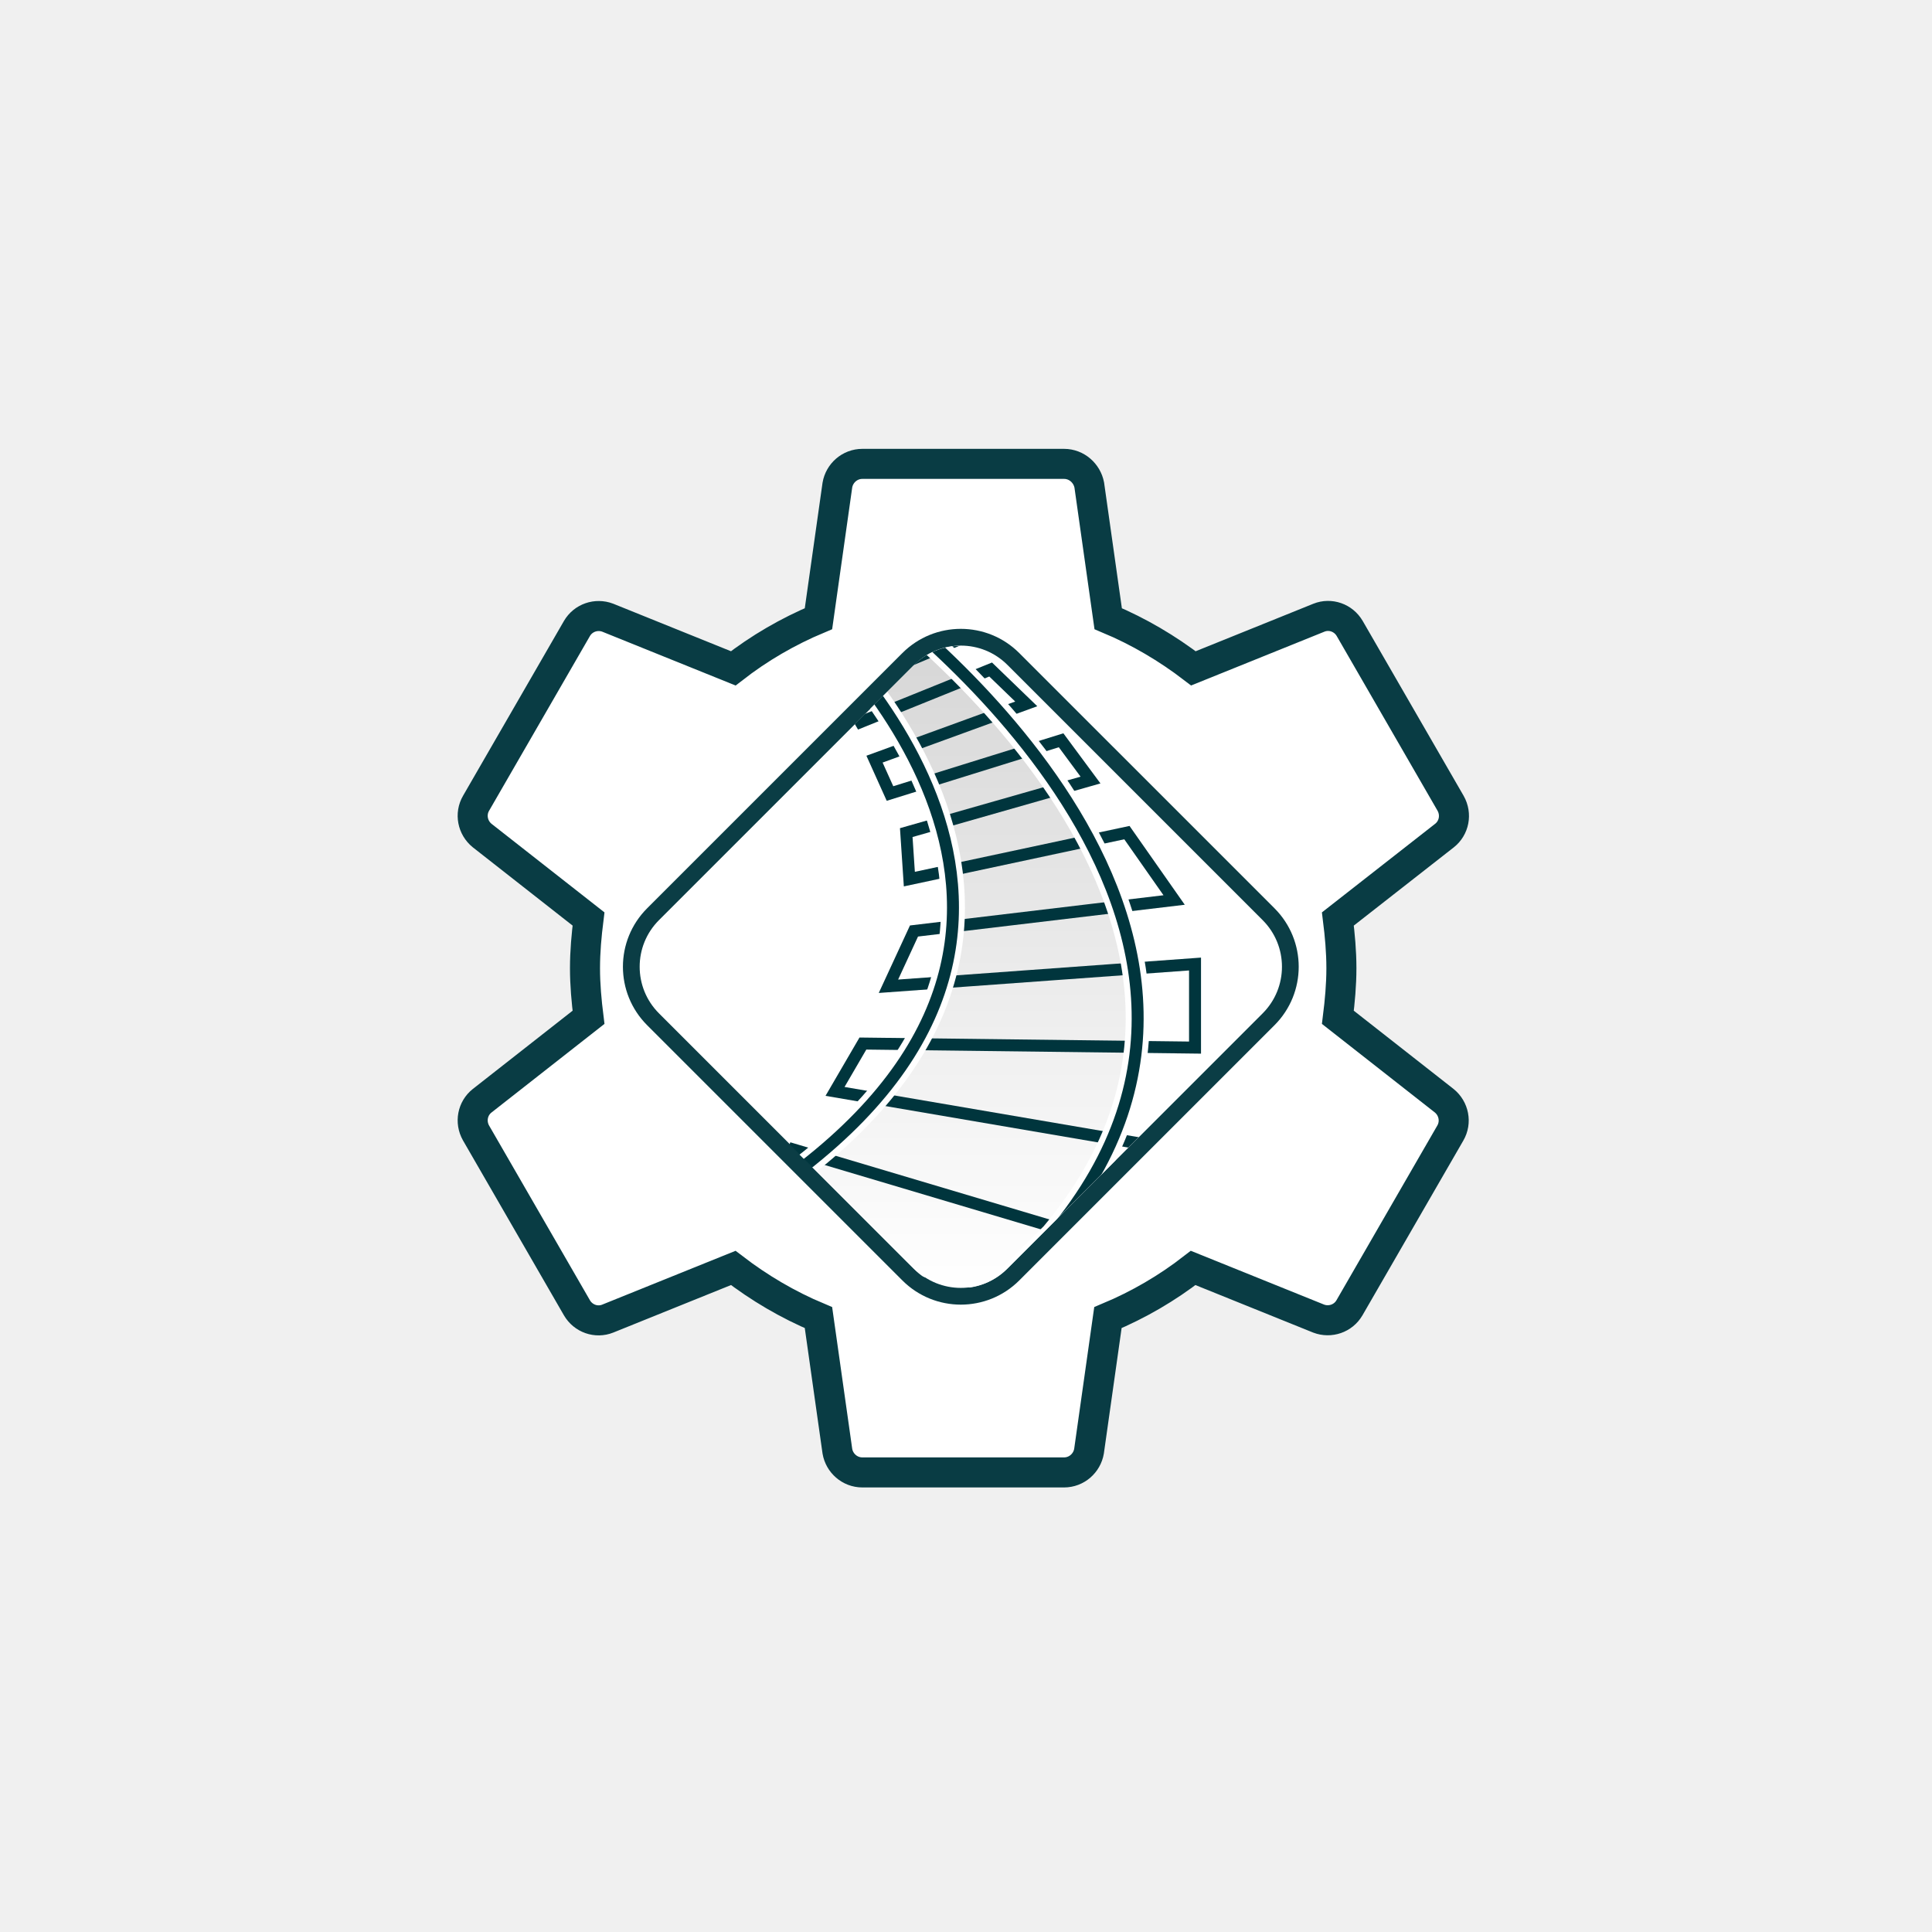
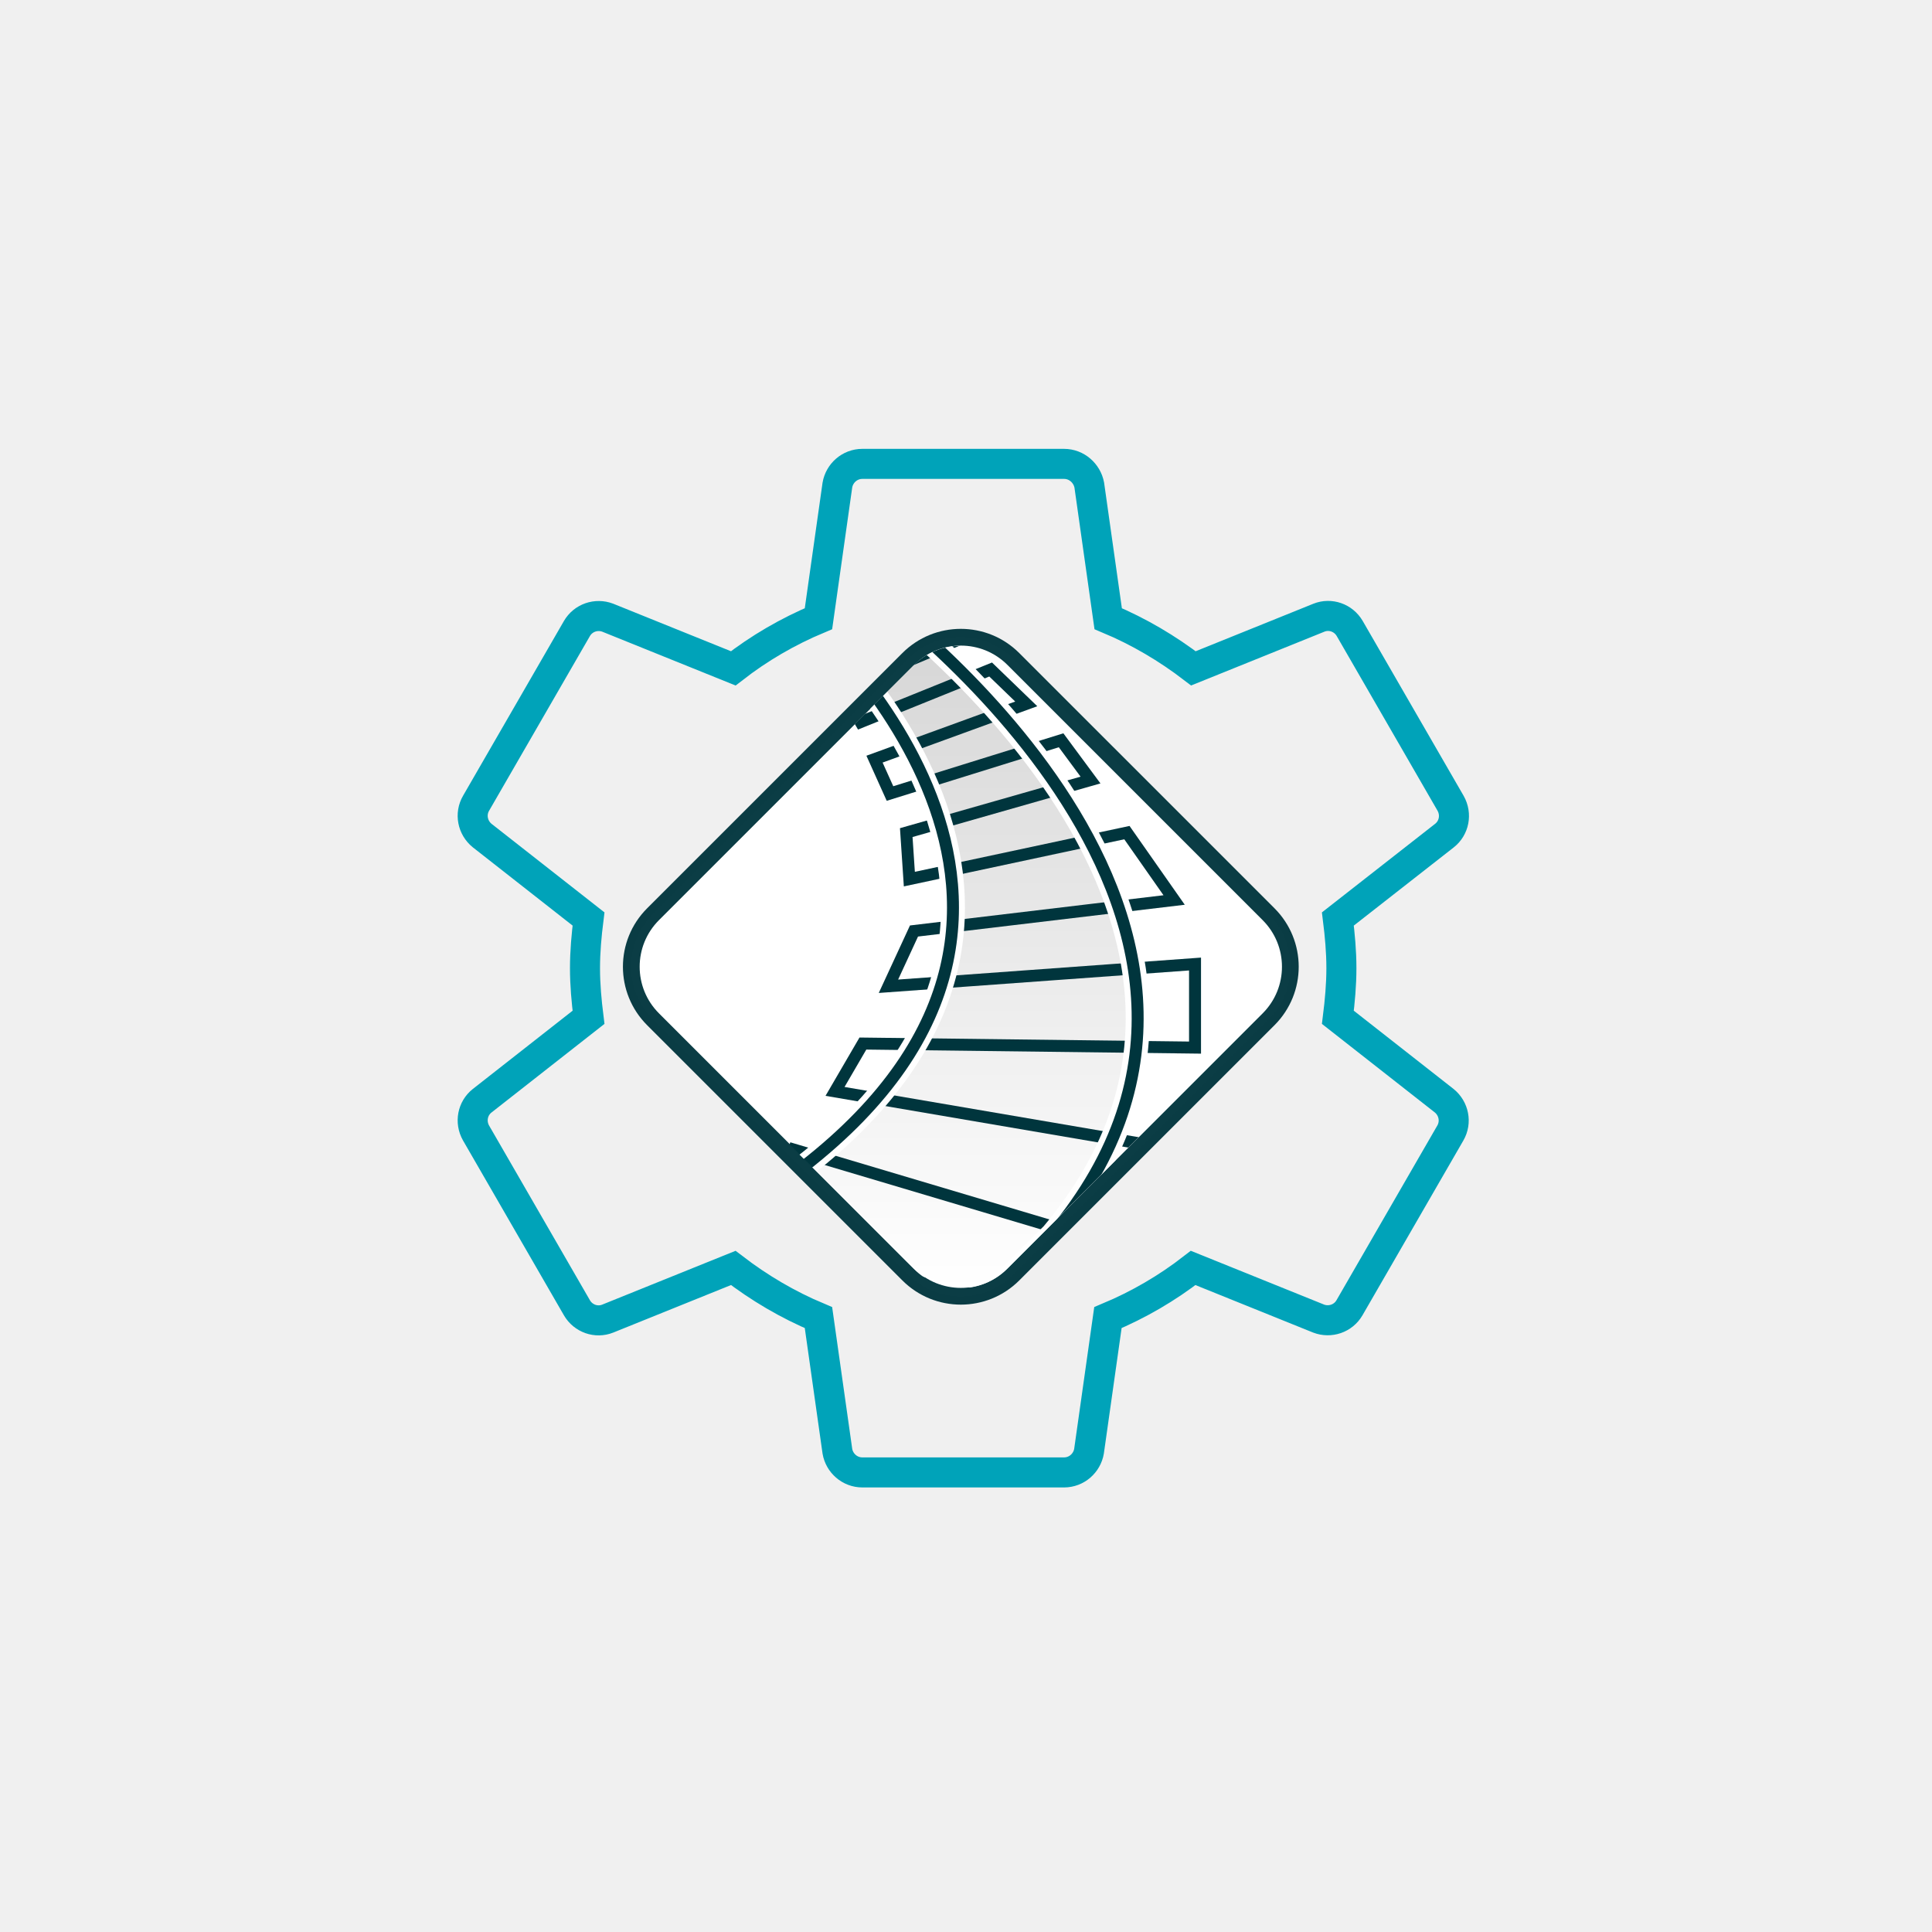
<svg xmlns="http://www.w3.org/2000/svg" width="171.333mm" height="171.333mm" viewBox="0 0 607.087 607.087" id="svg2" version="1.1" xml:space="preserve">
  <defs id="defs4">
    <rect x="462" y="280" width="171.113" height="353.113" id="rect2420" />
    <linearGradient id="linearGradient4155">
      <stop style="stop-color:#000000;stop-opacity:1;" offset="0" id="stop4157" />
    </linearGradient>
    <linearGradient id="linearGradient4149">
      <stop style="stop-color:#000000;stop-opacity:1;" offset="0" id="stop4151" />
    </linearGradient>
    <linearGradient id="linearGradient4139">
      <stop style="stop-color:#2b2200;stop-opacity:1;" offset="0" id="stop4141" />
      <stop style="stop-color:#2b2200;stop-opacity:0;" offset="1" id="stop4143" />
    </linearGradient>
    <rect x="720.494" y="801.324" width="243.959" height="98.69" id="rect4023" />
    <linearGradient gradientUnits="userSpaceOnUse" y2="597.1" x2="707.416" y1="-4.435" x1="707.416" id="paint0_linear">
      <stop id="stop33" stop-color="#D3D3D3" />
      <stop id="stop35" stop-color="white" offset="1" />
    </linearGradient>
    <mask height="599" width="599" y="21" x="406" maskUnits="userSpaceOnUse" mask-type="alpha" id="mask0-5">
      <rect id="rect4-1" fill="#ffffff" transform="rotate(-45,406.51,320.148)" rx="56.537" height="422.702" width="422.702" y="320.148" x="406.51" />
    </mask>
  </defs>
  <g id="layer1" transform="translate(-65.22407,-173.7018)">
    <g id="g4165" transform="matrix(0.7071068,-0.7071068,0.7071068,0.7071068,-256.8632,384.1855)">
-       <path d="m 447.81,602.22 c 4.034,-3.137 8.011,-6.443 11.709,-10.14 3.698,-3.698 7.003,-7.675 10.14,-11.709 l 42.241,5.154 c 3.81,0.448 7.451,-1.961 8.516,-5.826 l 16.415,-61.233 c 1.008,-3.81 -0.896,-7.731 -4.426,-9.244 L 493.245,492.583 c -1.345,-10.196 -3.922,-20.28 -7.899,-29.972 l 25.49,-33.894 c 2.129,-3.137 1.905,-7.507 -0.896,-10.308 l -44.818,-44.818 c -2.801,-2.801 -7.171,-3.025 -10.252,-0.84 l -33.894,25.49 c -9.692,-3.978 -19.72,-6.611 -29.972,-7.899 l -16.639,-39.16 c -1.569,-3.473 -5.434,-5.434 -9.244,-4.426 l -61.233,16.415 c -3.81,1.008 -6.219,4.65 -5.826,8.515 l 5.098,42.185 c -4.034,3.137 -8.011,6.443 -11.709,10.14 -3.698,3.697 -7.003,7.675 -10.14,11.709 l -42.185,-5.098 c -3.81,-0.448 -7.451,1.961 -8.516,5.826 l -16.415,61.233 c -1.008,3.81 0.896,7.731 4.426,9.244 l 39.16,16.639 c 1.344,10.196 3.922,20.28 7.899,29.972 l -25.49,33.894 c -2.185,3.081 -1.961,7.451 0.84,10.252 l 44.818,44.818 c 2.801,2.801 7.171,3.025 10.252,0.84 l 33.894,-25.491 c 9.692,3.978 19.72,6.611 29.972,7.899 l 16.639,39.16 c 1.569,3.473 5.434,5.434 9.244,4.426 l 61.233,-16.415 c 3.81,-1.008 6.219,-4.65 5.826,-8.516 z" id="path620" style="fill:#ffffff;stroke:#03373f;stroke-width:9.441;stroke-dasharray:none;stroke-opacity:0.969" />
+       <path d="m 447.81,602.22 c 4.034,-3.137 8.011,-6.443 11.709,-10.14 3.698,-3.698 7.003,-7.675 10.14,-11.709 l 42.241,5.154 c 3.81,0.448 7.451,-1.961 8.516,-5.826 l 16.415,-61.233 c 1.008,-3.81 -0.896,-7.731 -4.426,-9.244 L 493.245,492.583 c -1.345,-10.196 -3.922,-20.28 -7.899,-29.972 l 25.49,-33.894 c 2.129,-3.137 1.905,-7.507 -0.896,-10.308 l -44.818,-44.818 c -2.801,-2.801 -7.171,-3.025 -10.252,-0.84 l -33.894,25.49 c -9.692,-3.978 -19.72,-6.611 -29.972,-7.899 l -16.639,-39.16 c -1.569,-3.473 -5.434,-5.434 -9.244,-4.426 l -61.233,16.415 c -3.81,1.008 -6.219,4.65 -5.826,8.515 l 5.098,42.185 c -4.034,3.137 -8.011,6.443 -11.709,10.14 -3.698,3.697 -7.003,7.675 -10.14,11.709 l -42.185,-5.098 c -3.81,-0.448 -7.451,1.961 -8.516,5.826 l -16.415,61.233 c -1.008,3.81 0.896,7.731 4.426,9.244 l 39.16,16.639 c 1.344,10.196 3.922,20.28 7.899,29.972 l -25.49,33.894 c -2.185,3.081 -1.961,7.451 0.84,10.252 l 44.818,44.818 c 2.801,2.801 7.171,3.025 10.252,0.84 l 33.894,-25.491 c 9.692,3.978 19.72,6.611 29.972,7.899 l 16.639,39.16 c 1.569,3.473 5.434,5.434 9.244,4.426 l 61.233,-16.415 c 3.81,-1.008 6.219,-4.65 5.826,-8.516 z" id="path620" style="fill:none;stroke:#00a3b9;stroke-width:9.441;stroke-dasharray:none;stroke-opacity:1" />
      <rect style="fill:none;fill-opacity:1;stroke:none;stroke-width:20;stroke-miterlimit:4;stroke-dasharray:none" id="rect5645" width="580" height="580" x="335.631" y="-196.94" transform="rotate(45)" ry="0" rx="0" />
      <g transform="matrix(0.6187166,0.6187166,-0.6187166,0.6187166,382.8425,177.4861)" id="g14" />
      <g transform="matrix(0.6187166,0.6187166,-0.6187166,0.6187166,382.8425,177.4861)" id="g16" />
      <g transform="matrix(0.6187166,0.6187166,-0.6187166,0.6187166,382.8425,177.4861)" id="g18" />
      <g transform="matrix(0.6187166,0.6187166,-0.6187166,0.6187166,382.8425,177.4861)" id="g20" />
      <g transform="matrix(0.6187166,0.6187166,-0.6187166,0.6187166,382.8425,177.4861)" id="g22" />
      <g transform="matrix(0.6187166,0.6187166,-0.6187166,0.6187166,382.8425,177.4861)" id="g24" />
      <g transform="matrix(0.6187166,0.6187166,-0.6187166,0.6187166,382.8425,177.4861)" id="g26" />
      <g transform="matrix(0.6187166,0.6187166,-0.6187166,0.6187166,382.8425,177.4861)" id="g28" />
      <g transform="matrix(0.6187166,0.6187166,-0.6187166,0.6187166,382.8425,177.4861)" id="g30" />
      <g transform="matrix(0.6187166,0.6187166,-0.6187166,0.6187166,382.8425,177.4861)" id="g32" />
      <g transform="matrix(0.6187166,0.6187166,-0.6187166,0.6187166,382.8425,177.4861)" id="g34" />
      <g transform="matrix(0.6187166,0.6187166,-0.6187166,0.6187166,382.8425,177.4861)" id="g36" />
      <g transform="matrix(0.6187166,0.6187166,-0.6187166,0.6187166,382.8425,177.4861)" id="g38" />
      <g transform="matrix(0.6187166,0.6187166,-0.6187166,0.6187166,382.8425,177.4861)" id="g40" />
      <g transform="matrix(0.6187166,0.6187166,-0.6187166,0.6187166,382.8425,177.4861)" id="g42" />
      <text xml:space="preserve" id="text4021" style="font-size:14.667px;line-height:2px;font-family:'Adobe Gothic Std';-inkscape-font-specification:'Adobe Gothic Std';letter-spacing:0px;word-spacing:0px;writing-mode:lr-tb;white-space:pre;shape-inside:url(#rect4023);display:inline;fill:none;stroke:#000000;stroke-width:1px;stroke-linecap:butt;stroke-linejoin:miter;stroke-opacity:1" transform="matrix(0.6629126,0.6629126,-0.6629126,0.6629126,601.211,-47.4741)" />
      <g id="g5370" transform="matrix(0.2590309,0.2590309,-0.2590309,0.2590309,274.2729,241.5901)" style="fill:none">
        <rect id="rect2" stroke-linejoin="round" stroke-miterlimit="16" stroke-width="14.364" stroke="#00353D" fill="#ffffff" transform="rotate(-45)" rx="63.719" height="437.066" width="437.066" y="506.547" x="57.163" style="stroke:#00353d;stroke-opacity:0.957" />
        <g transform="translate(1.87964,-2.133663)" id="g15" mask="url(#mask0-5)">
          <path style="fill:url(#paint0_linear)" id="path7" fill="url(#paint0_linear)" d="m 558.03,10.986 c 7.305,6.359 311.428,260.224 19.227,487.416 l 94.853,87.162 49.99,11.536 61.722,-42.127 C 1014.79,279.491 624.481,0.449 615.806,-4.435 Z" />
          <path id="path9" stroke-width="10.26" stroke="#00353d" d="m 579.281,51.639 91.645,-38.732 33.869,26.014 -101.607,42.779 16.603,28.327 111.567,-45.092 30.549,29.483 -130.163,47.404 13.282,29.483 146.765,-45.67 25.235,34.108 -158.054,45.092 2.656,39.888 186.611,-39.888 40.51,57.809 -223.136,26.592 -21.915,47.404 262.981,-19.077 v 71.684 l -284.896,-3.469 -23.908,41.045 284.233,48.56 -44.495,83.246 -279.583,-83.246" />
          <path id="path11" stroke-width="20.52" stroke="#ffffff" d="M 570.647,491.57 C 862.849,264.379 565.999,11.751 558.694,5.392 M 616.47,-10.028 c 8.675,4.884 398.99,283.926 168.016,559.408 L 736.2,597.1" />
          <path id="path13" stroke-width="10.26" stroke="#00353d" d="M 570.647,491.57 C 862.849,264.379 565.999,11.751 558.694,5.392 M 616.47,-10.028 c 8.675,4.884 398.99,283.926 168.016,559.408 l -44.441,45.157" />
        </g>
      </g>
    </g>
  </g>
</svg>
